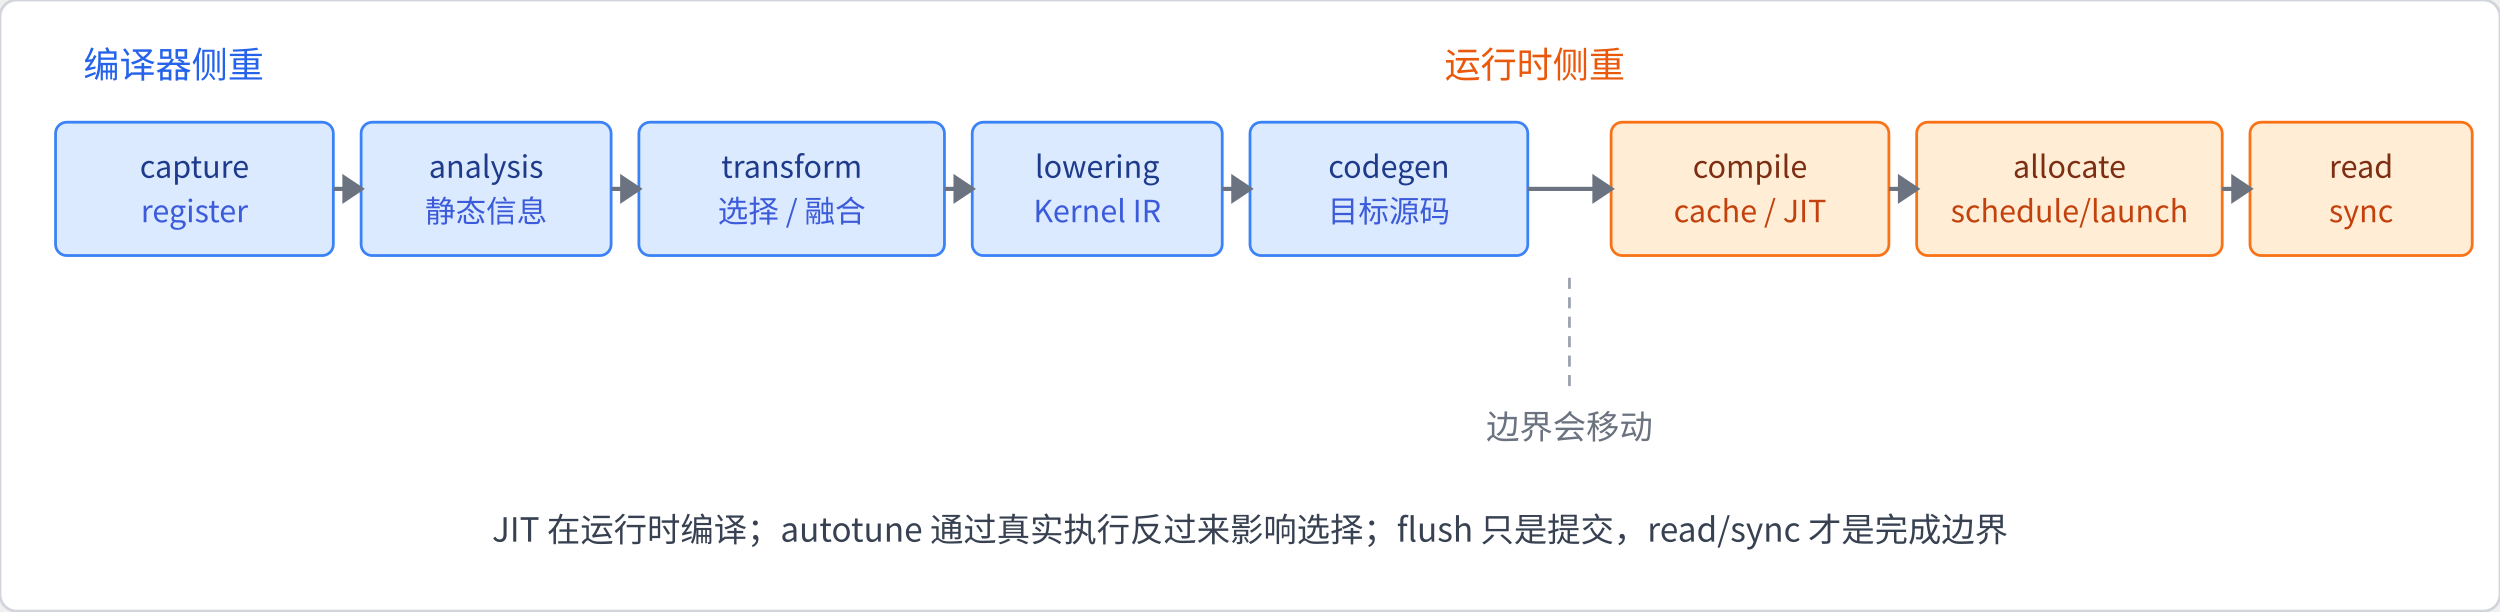
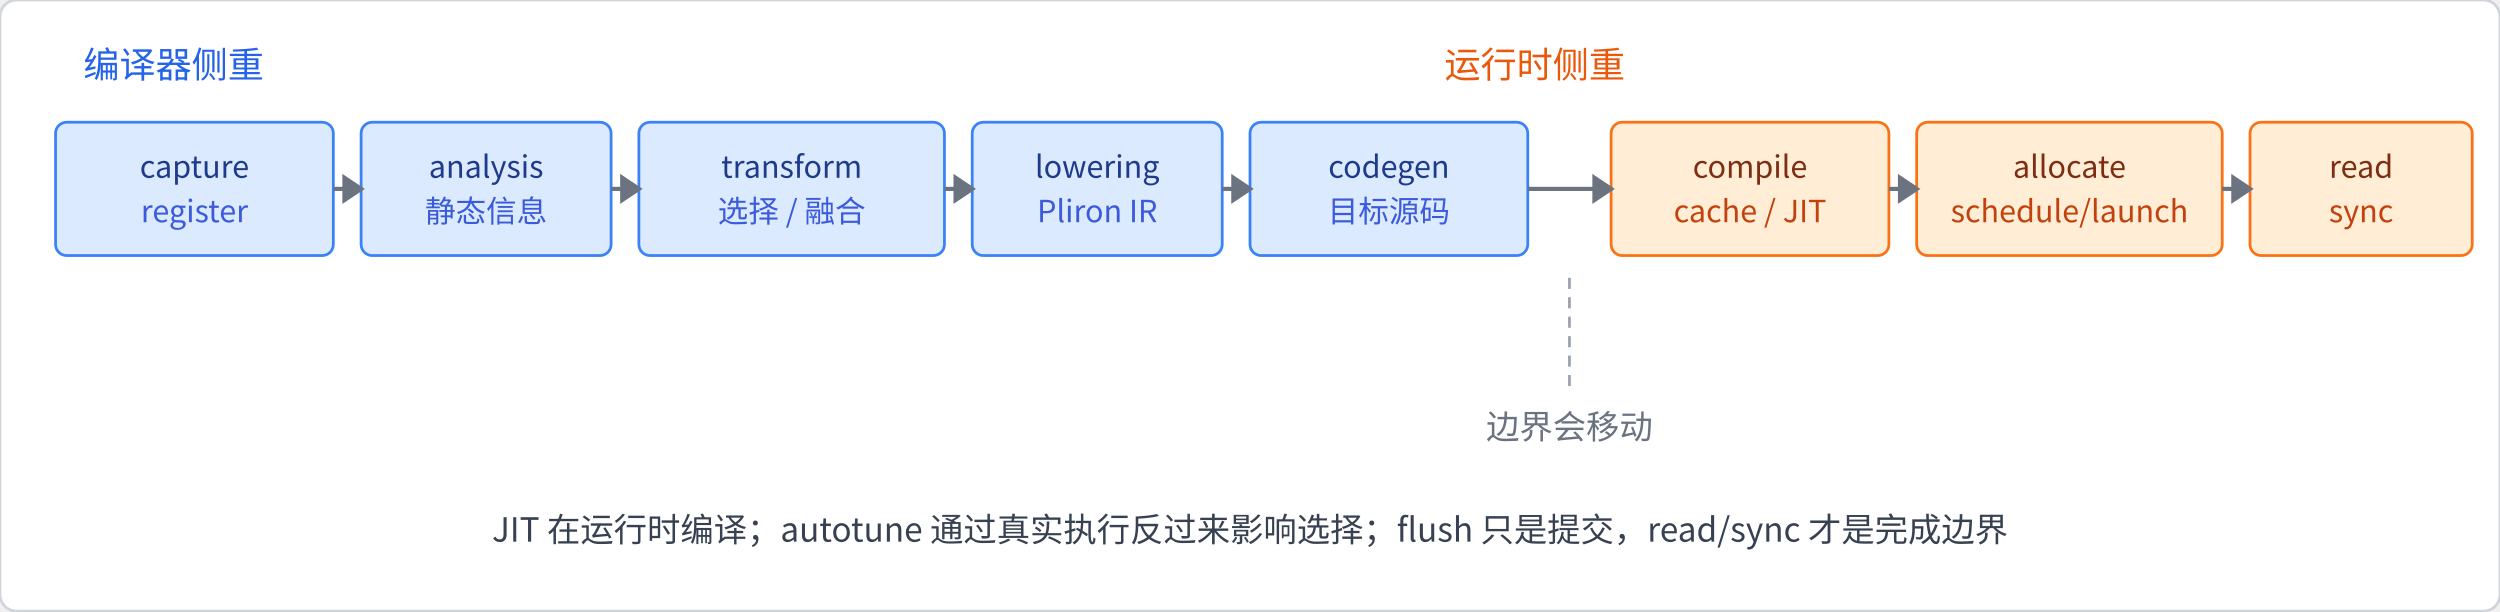
<svg xmlns="http://www.w3.org/2000/svg" viewBox="0 0 900 220" font-family="system-ui, 'PingFang SC', 'Noto Sans CJK SC', sans-serif">
  <rect width="900" height="220" fill="#ffffff" stroke="#d1d5db" rx="6" />
  <text x="30" y="28" font-size="13" fill="#2563eb">编译器侧重</text>
  <text x="520" y="28" font-size="13" fill="#ea580c">运行时侧重</text>
  <g font-size="11" text-anchor="middle">
    <rect x="20" y="44" width="100" height="48" fill="#dbeafe" stroke="#3b82f6" rx="4" />
    <text x="70" y="64" fill="#1e3a8a">capture</text>
    <text x="70" y="80" fill="#3b5bdb">register</text>
    <rect x="130" y="44" width="90" height="48" fill="#dbeafe" stroke="#3b82f6" rx="4" />
    <text x="175" y="64" fill="#1e3a8a">analysis</text>
    <text x="175" y="80" fill="#3b5bdb">静态信息</text>
    <rect x="230" y="44" width="110" height="48" fill="#dbeafe" stroke="#3b82f6" rx="4" />
    <text x="285" y="64" fill="#1e3a8a">transform</text>
    <text x="285" y="80" fill="#3b5bdb">选择 / 融合</text>
    <rect x="350" y="44" width="90" height="48" fill="#dbeafe" stroke="#3b82f6" rx="4" />
    <text x="395" y="64" fill="#1e3a8a">lowering</text>
-     <text x="395" y="80" fill="#3b5bdb">Kernel IR</text>
+     <text x="395" y="80" fill="#3b5bdb">Pliron IR</text>
    <rect x="450" y="44" width="100" height="48" fill="#dbeafe" stroke="#3b82f6" rx="4" />
    <text x="500" y="64" fill="#1e3a8a">codegen</text>
    <text x="500" y="80" fill="#3b5bdb">目标源码</text>
    <rect x="580" y="44" width="100" height="48" fill="#ffedd5" stroke="#f97316" rx="4" />
    <text x="630" y="64" fill="#7c2d12">compile</text>
    <text x="630" y="80" fill="#c2410c">cache / JIT</text>
    <rect x="690" y="44" width="110" height="48" fill="#ffedd5" stroke="#f97316" rx="4" />
    <text x="745" y="64" fill="#7c2d12">allocate</text>
    <text x="745" y="80" fill="#c2410c">schedule/launch</text>
    <rect x="810" y="44" width="80" height="48" fill="#ffedd5" stroke="#f97316" rx="4" />
    <text x="850" y="64" fill="#7c2d12">read</text>
    <text x="850" y="80" fill="#c2410c">sync</text>
  </g>
  <g stroke="#6b7280" stroke-width="1.5" fill="#6b7280">
    <line x1="120" y1="68" x2="128" y2="68" />
    <polygon points="130,68 124,64 124,72" />
    <line x1="220" y1="68" x2="228" y2="68" />
    <polygon points="230,68 224,64 224,72" />
    <line x1="340" y1="68" x2="348" y2="68" />
    <polygon points="350,68 344,64 344,72" />
    <line x1="440" y1="68" x2="448" y2="68" />
    <polygon points="450,68 444,64 444,72" />
    <line x1="550" y1="68" x2="578" y2="68" />
    <polygon points="580,68 574,64 574,72" />
    <line x1="680" y1="68" x2="688" y2="68" />
    <polygon points="690,68 684,64 684,72" />
    <line x1="800" y1="68" x2="808" y2="68" />
    <polygon points="810,68 804,64 804,72" />
  </g>
  <line x1="565" y1="100" x2="565" y2="140" stroke="#9ca3af" stroke-dasharray="4 3" />
  <text x="565" y="158" text-anchor="middle" font-size="12" fill="#6b7280">边界会移动</text>
  <text x="450" y="195" text-anchor="middle" font-size="12" fill="#374151">JIT 在运行时编译；autotune 通过真实执行反过来影响选择；flush 只是提交，read/sync 才是完成边界</text>
</svg>
